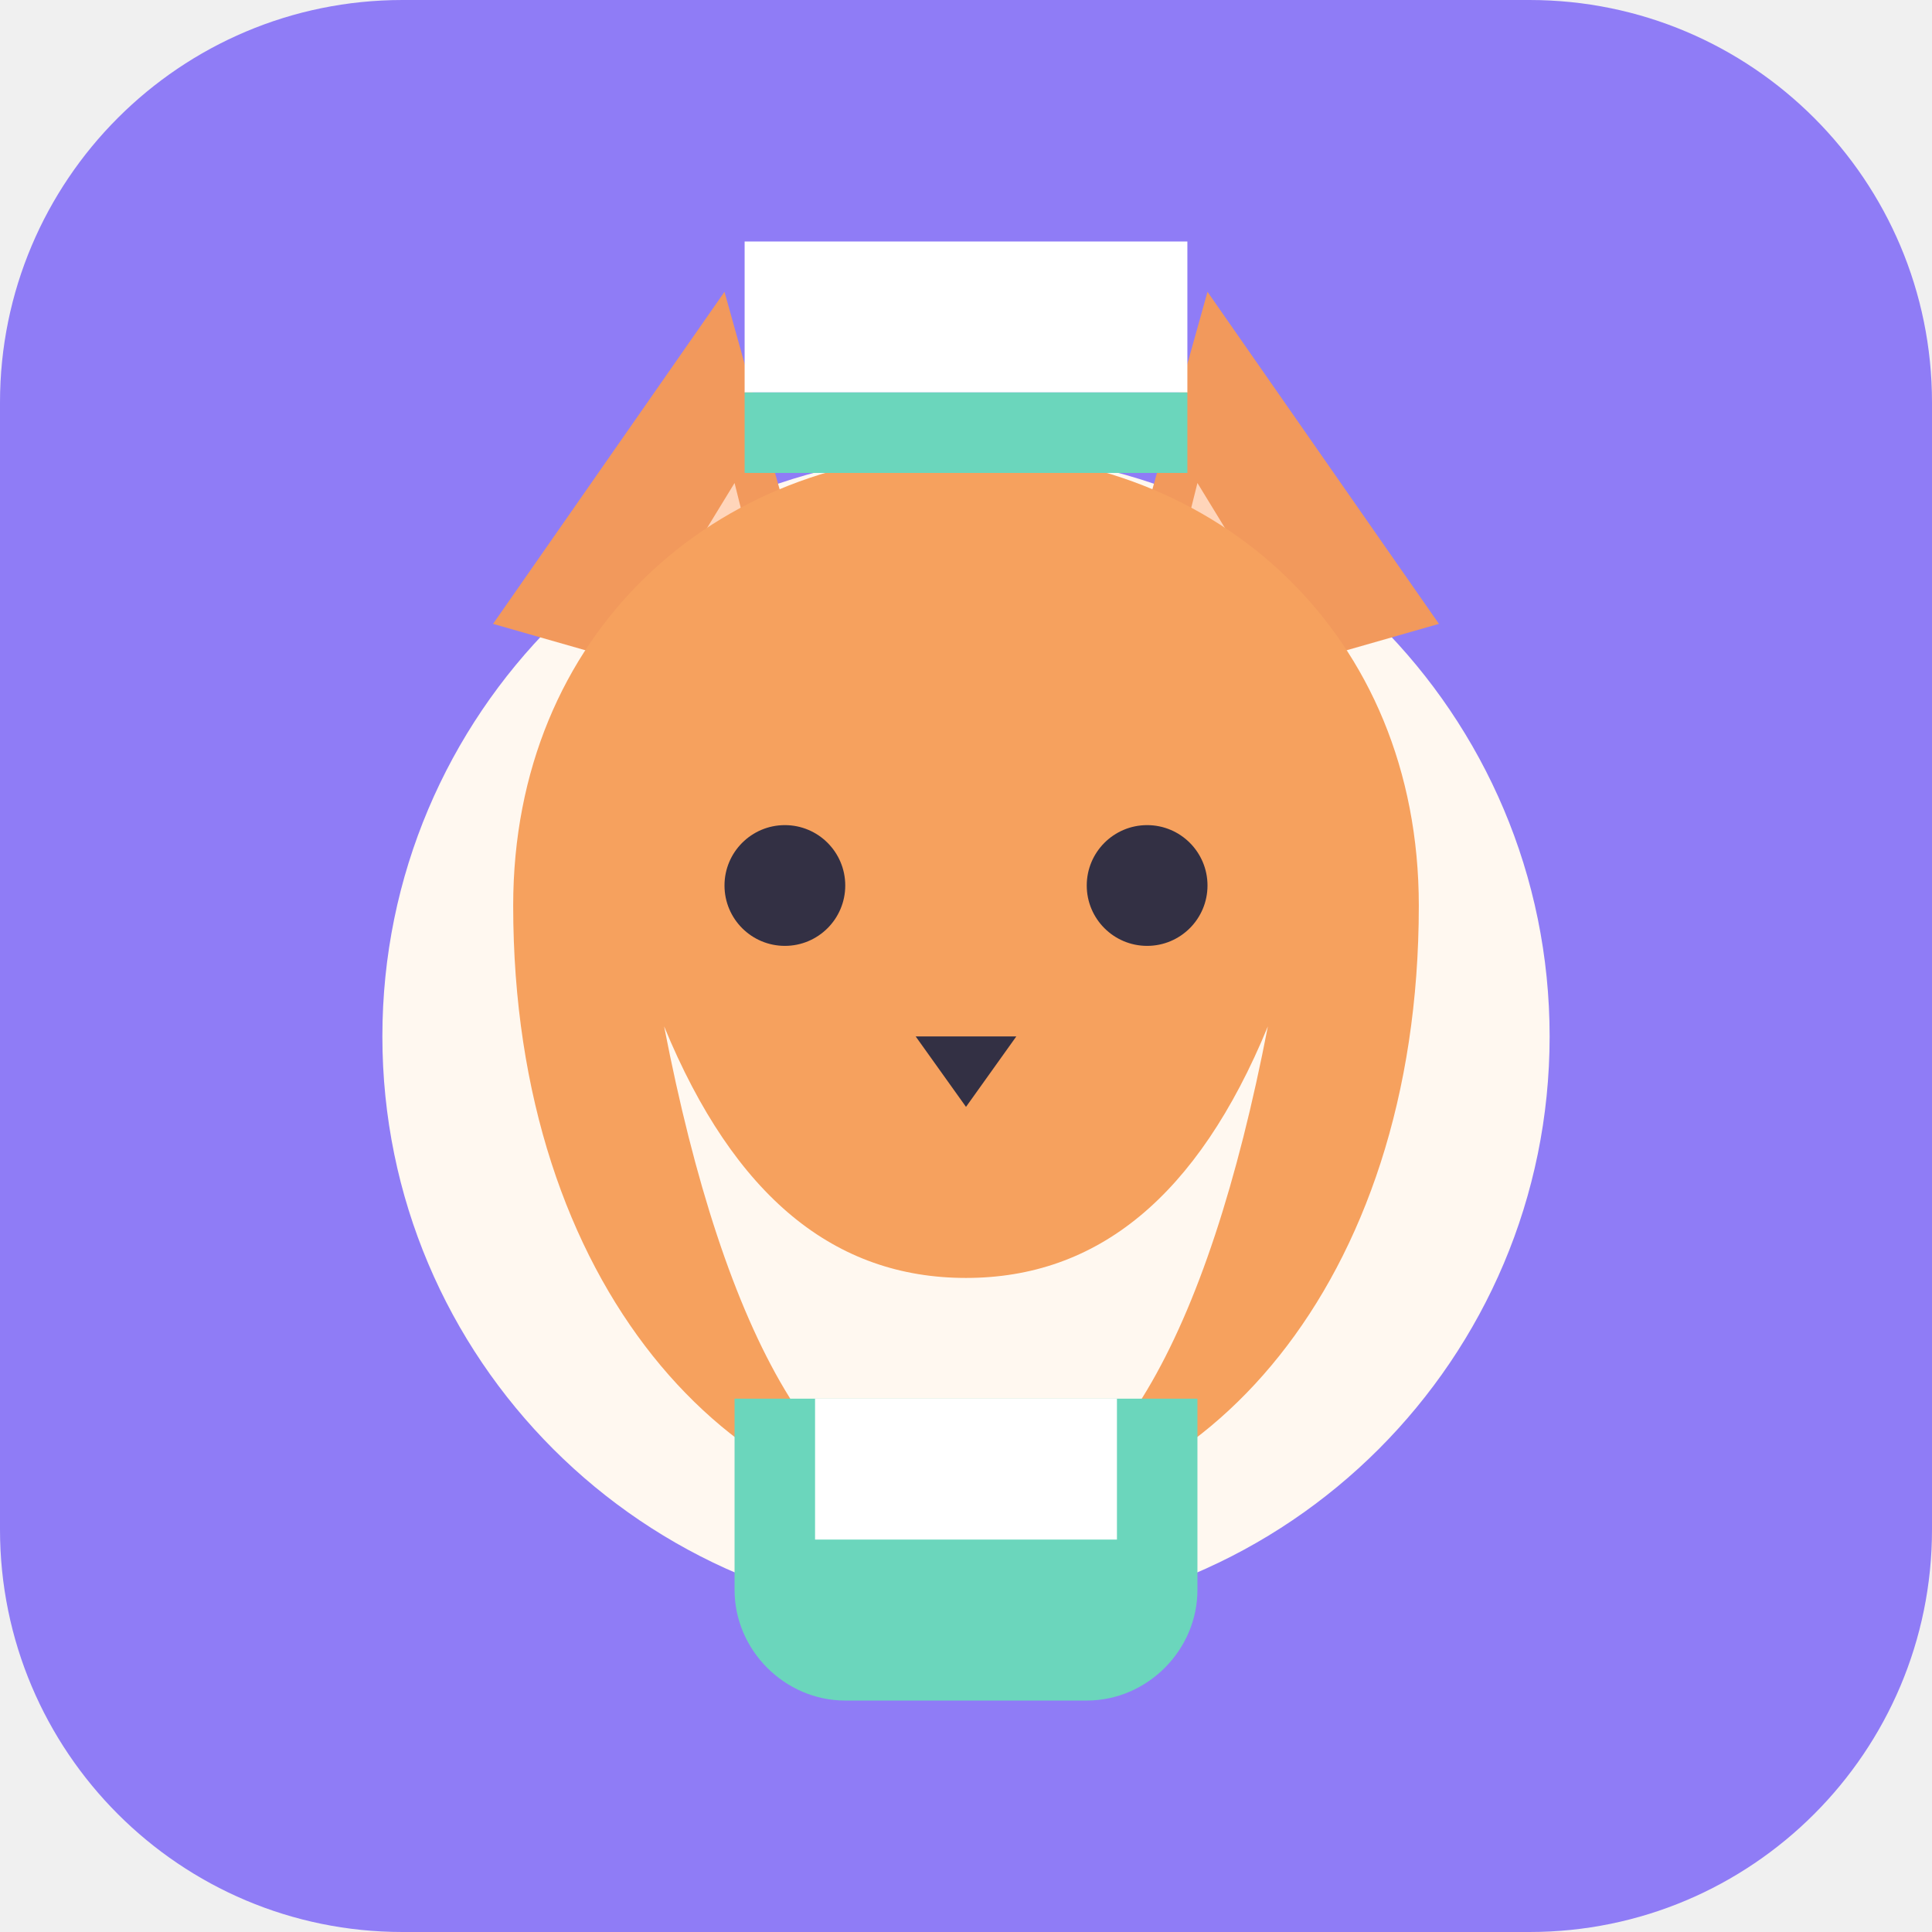
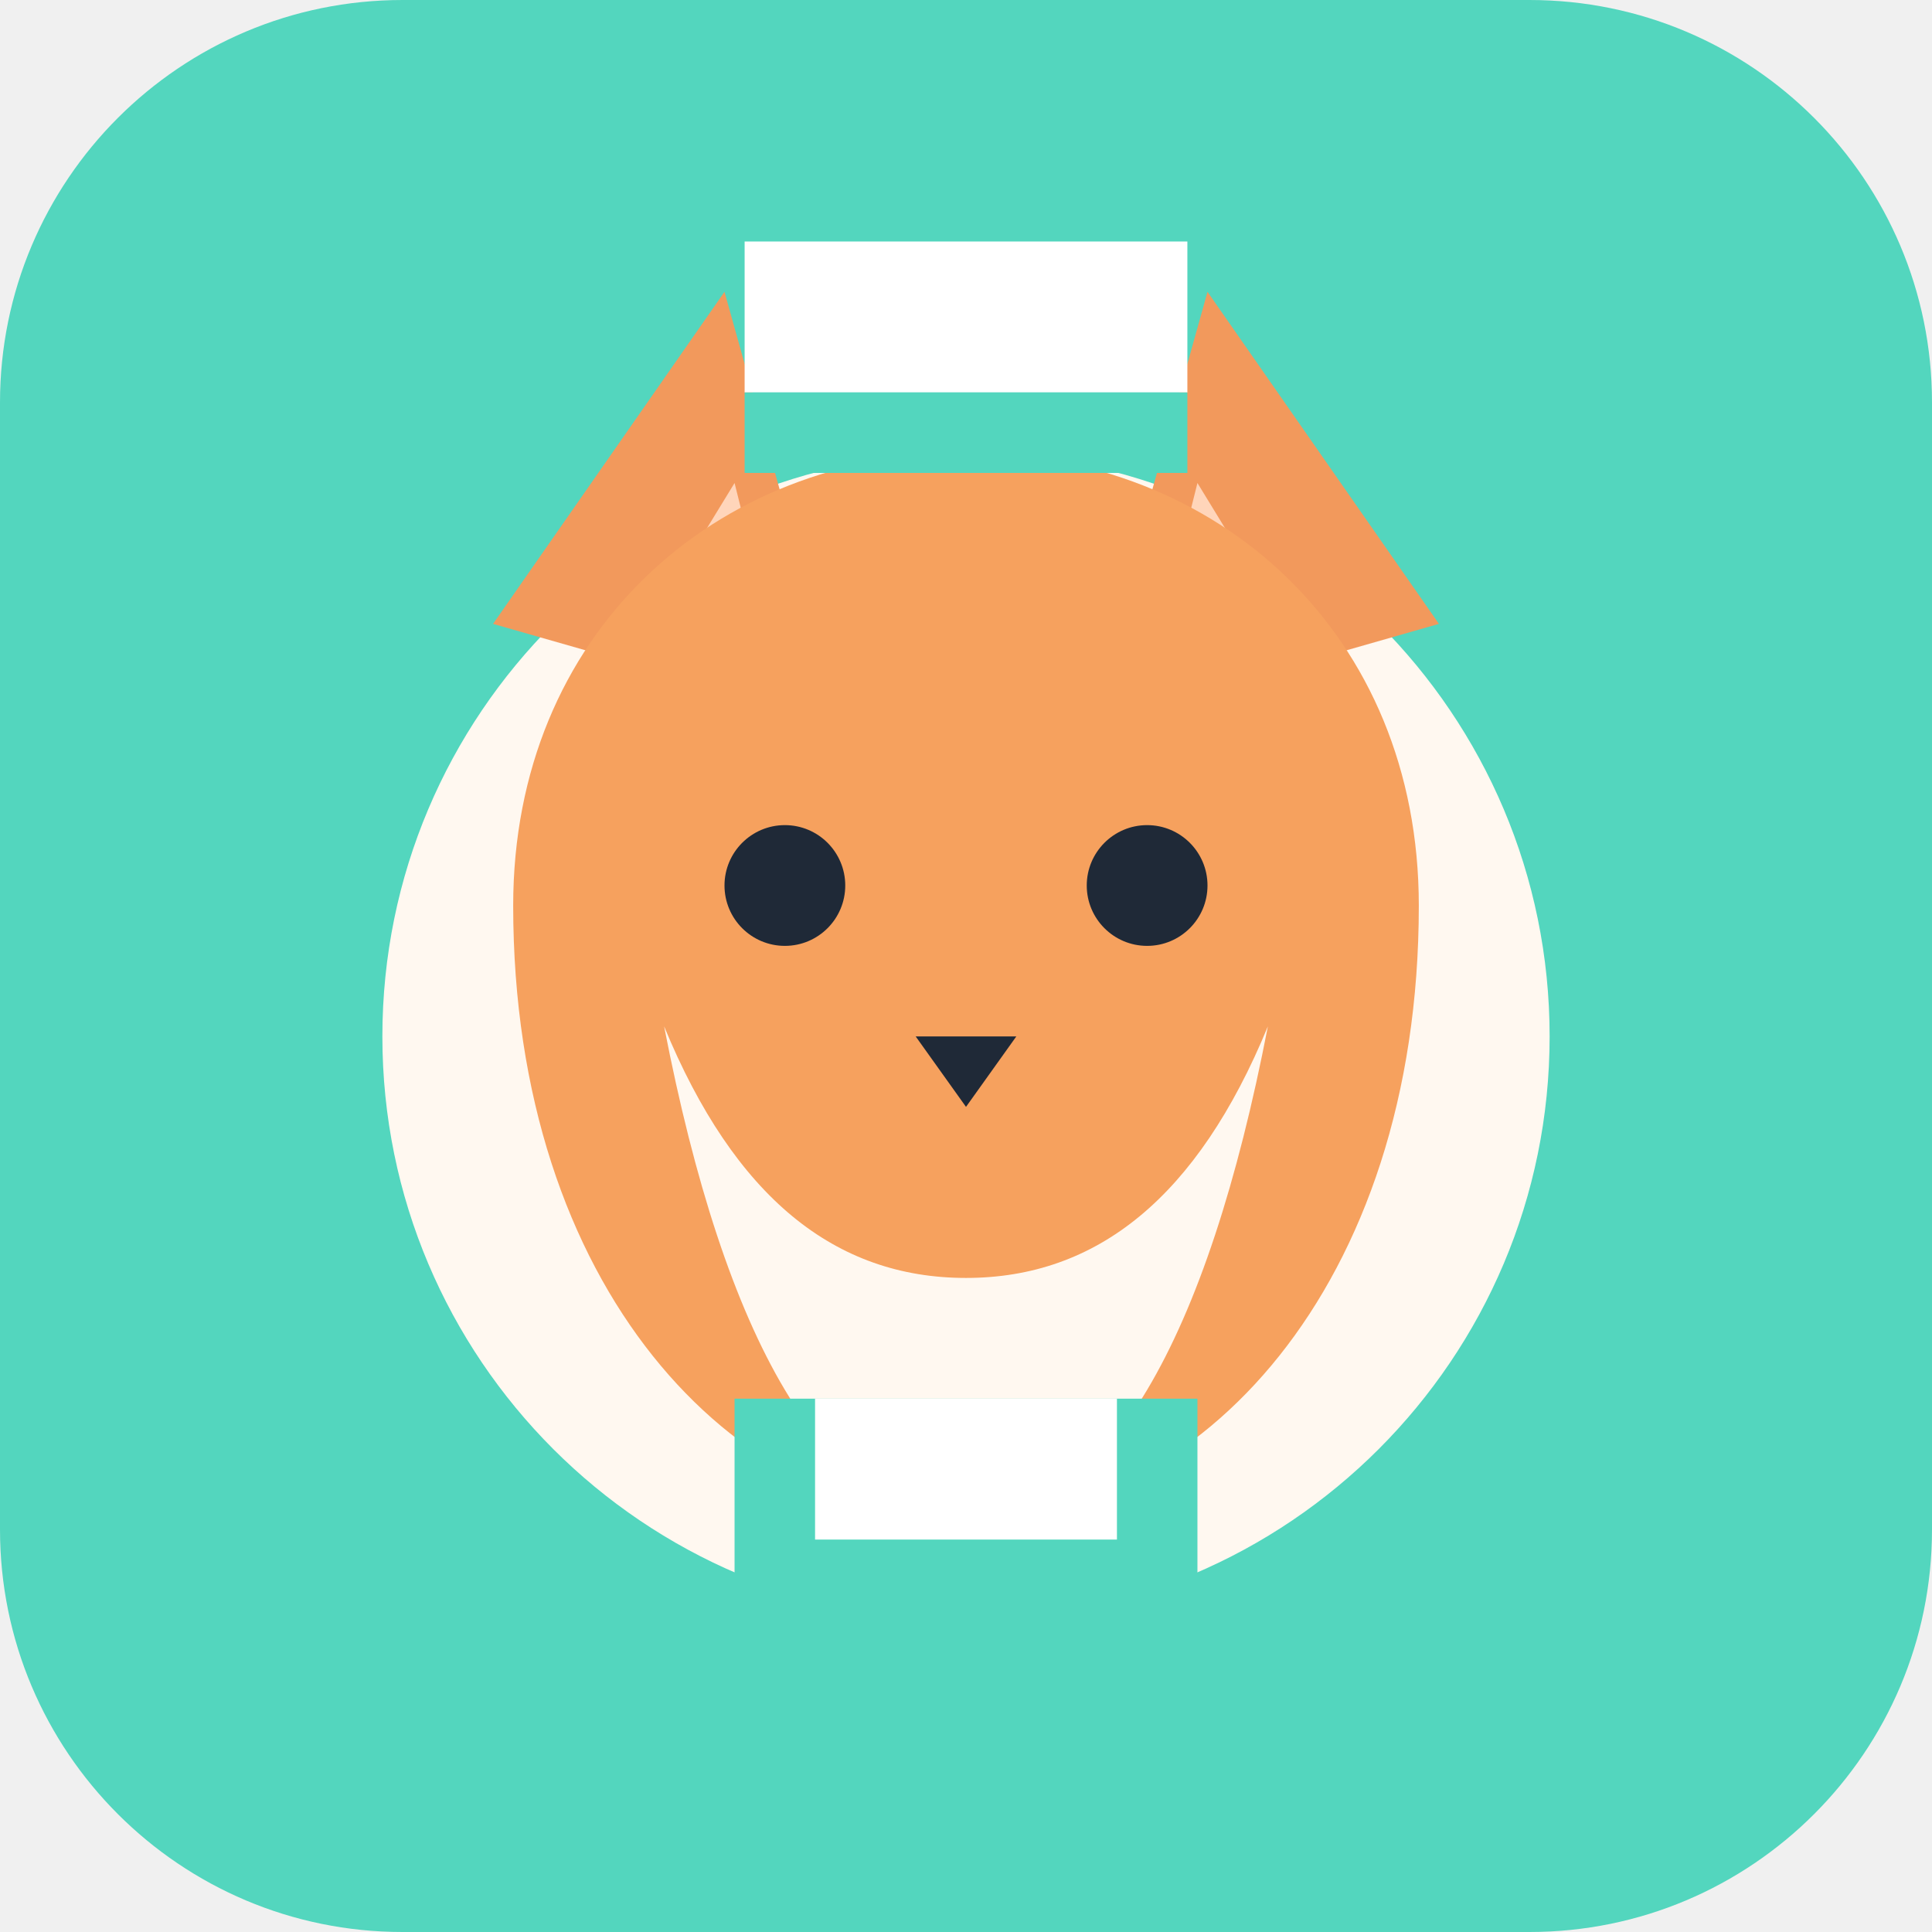
<svg xmlns="http://www.w3.org/2000/svg" width="192" height="192" viewBox="0 0 192 192" fill="none">
-   <rect width="192" height="192" rx="40" fill="#8F7CF6" />
+   <rect width="192" height="192" rx="40" fill="#53D6BE" />
  <circle cx="96" cy="103" r="58" fill="#FFF8F0" />
  <path d="M49 62L72 29L84 72L49 62Z" fill="#F2995C" />
  <path d="M143 62L120 29L108 72L143 62Z" fill="#F2995C" />
  <path d="M62 66L73 48L79 72L62 66Z" fill="#FFD5BA" />
  <path d="M130 66L119 48L113 72L130 66Z" fill="#FFD5BA" />
  <path d="M51 90C51 63 71 45 96 45C121 45 141 63 141 90C141 128 119 151 96 151C73 151 51 128 51 90Z" fill="#F6A15E" />
  <path d="M66 102C73 119 83 127 96 127C109 127 119 119 126 102C120 133 110 151 96 151C82 151 72 133 66 102Z" fill="#FFF8F0" />
-   <circle cx="78" cy="88" r="6" fill="#333044" />
-   <circle cx="114" cy="88" r="6" fill="#333044" />
-   <path d="M91 103H101L96 110L91 103Z" fill="#333044" />
-   <path d="M73 139H119V158C119 164 114 169 108 169H84C78 169 73 164 73 158V139Z" fill="#6BD6BC" />
+   <circle cx="78" cy="88" r="6" fill="#1F2937" />
+   <circle cx="114" cy="88" r="6" fill="#1F2937" />
+   <path d="M91 103H101L96 110L91 103Z" fill="#1F2937" />
+   <path d="M73 139H119V158C119 164 114 169 108 169H84C78 169 73 164 73 158V139Z" fill="#53D6BE" />
  <path d="M81 139H111V153H81V139Z" fill="#FFFFFF" />
  <path d="M74 24H118V39H74V24Z" fill="#FFFFFF" />
-   <path d="M74 39H118V47H74V39Z" fill="#6BD6BC" />
+   <path d="M74 39H118V47H74V39Z" fill="#53D6BE" />
</svg>
